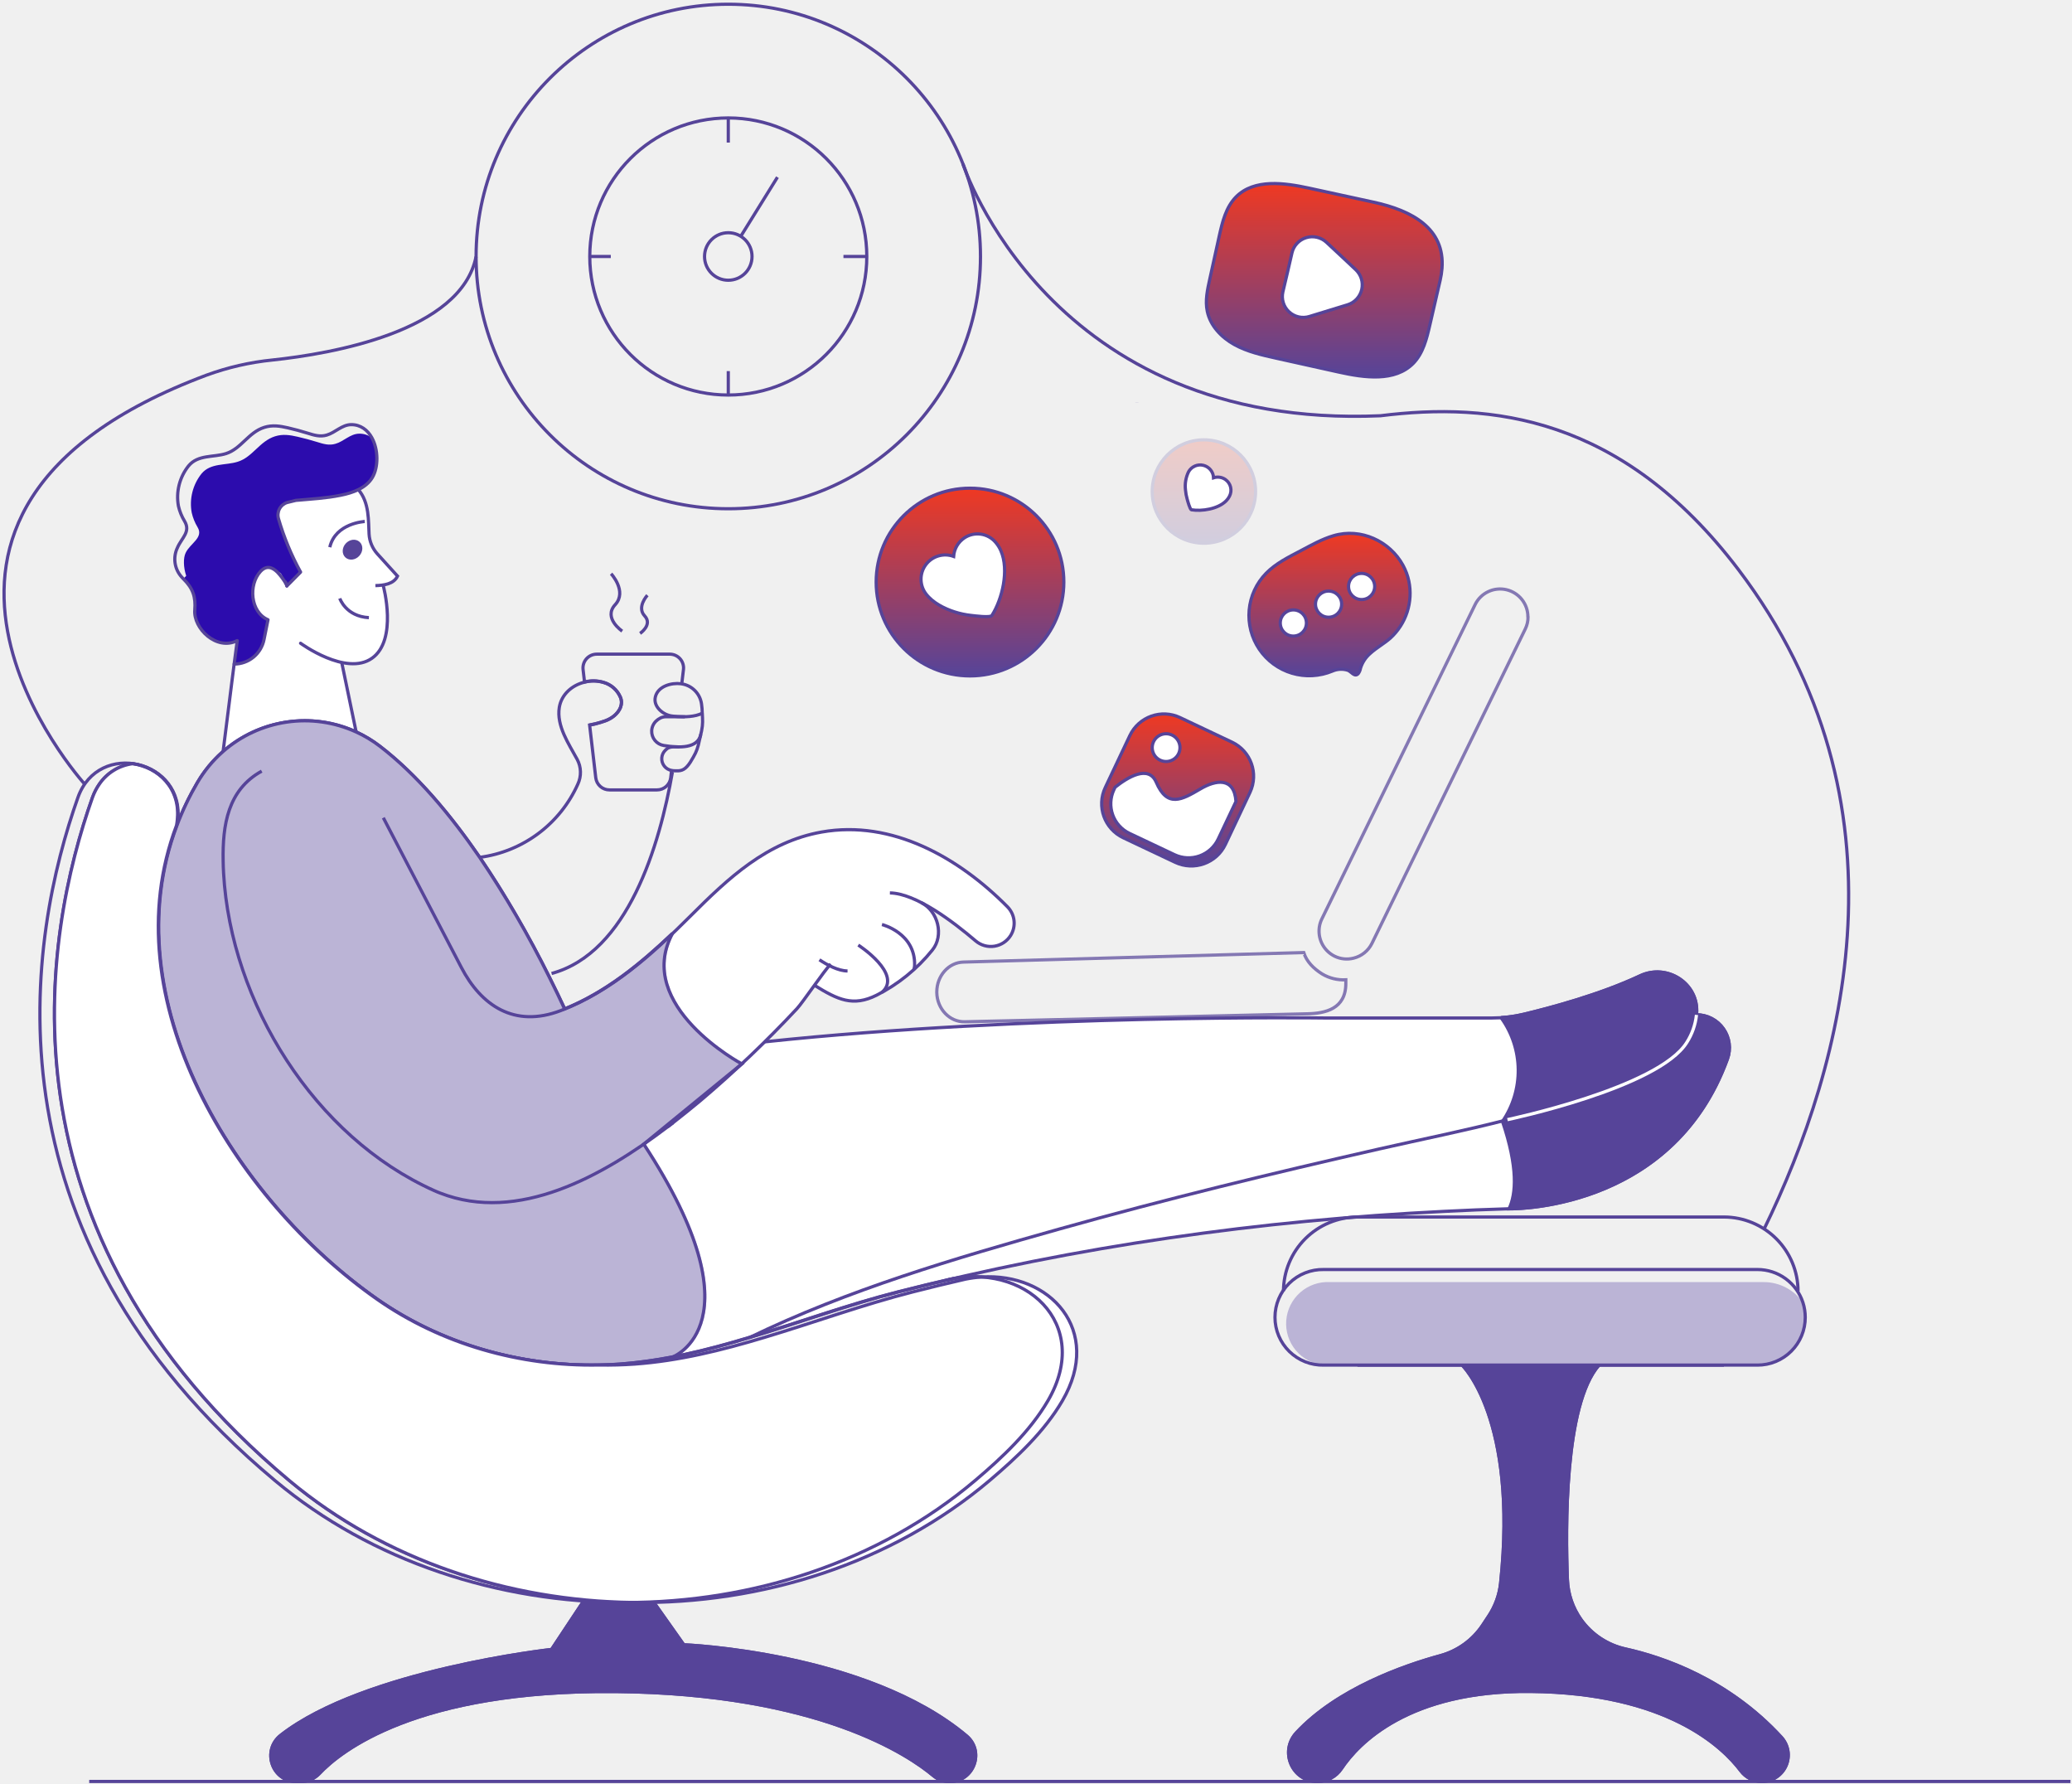
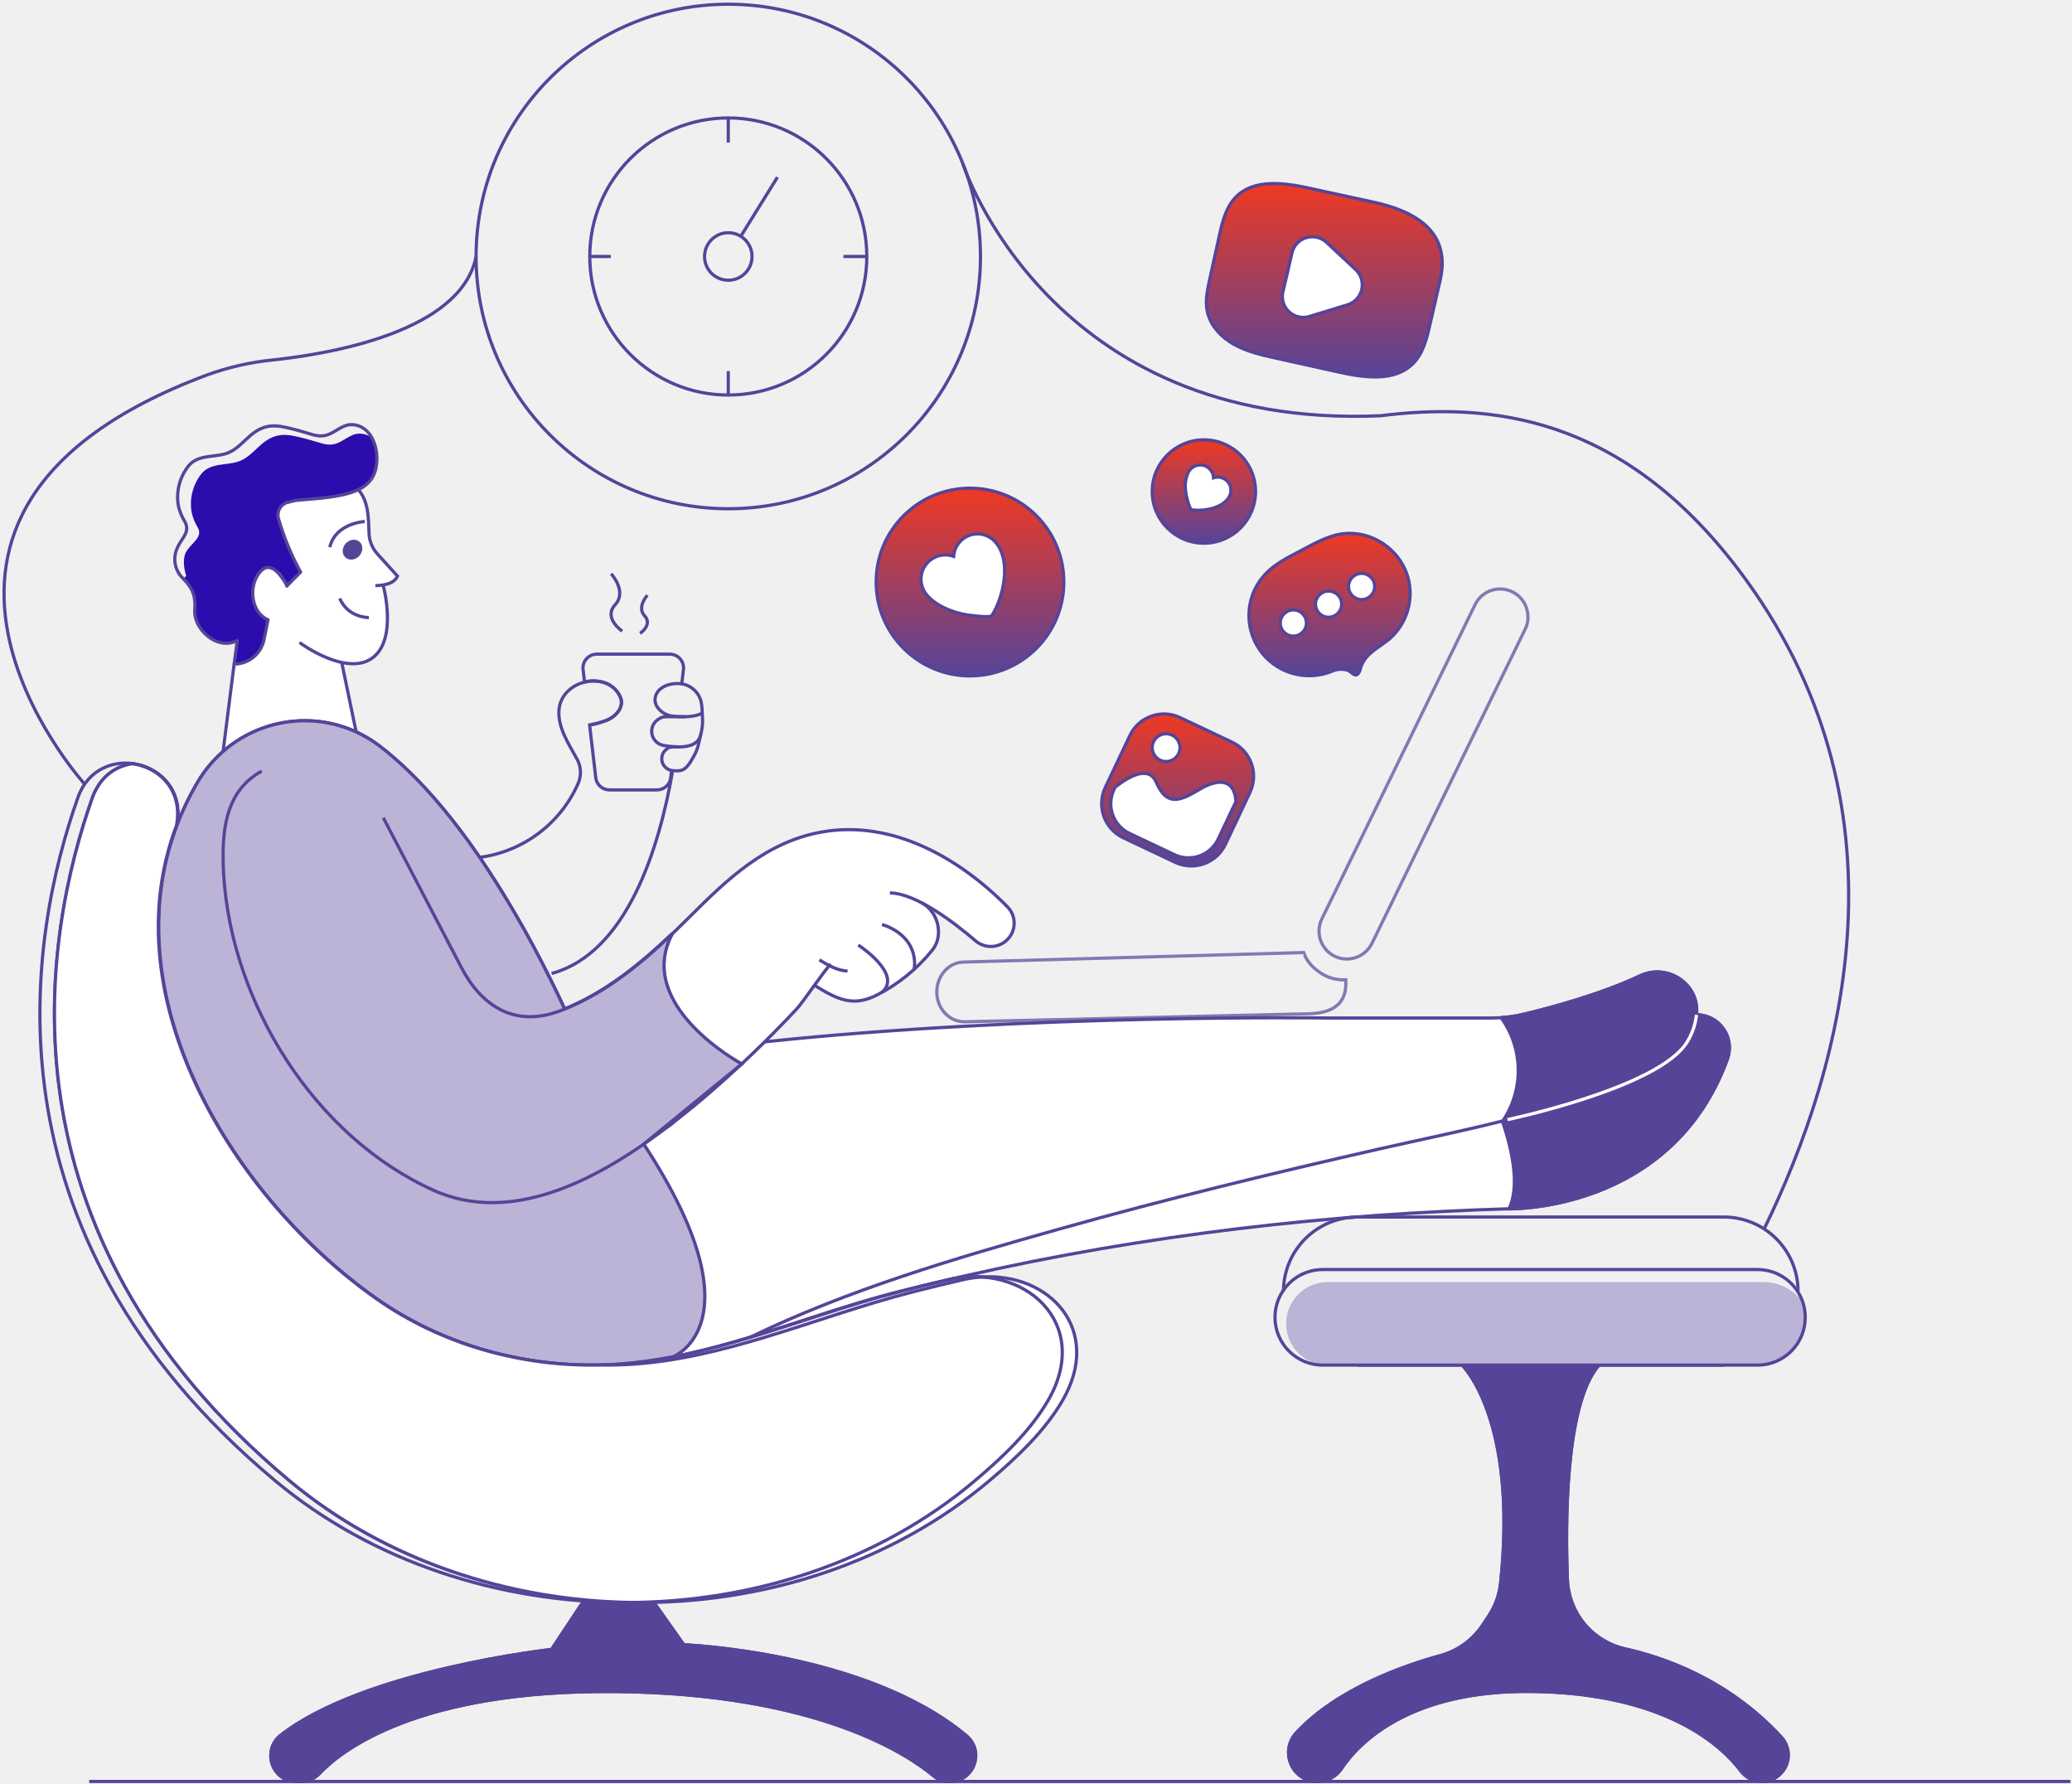
<svg xmlns="http://www.w3.org/2000/svg" width="646" height="556" viewBox="0 0 646 556" fill="none">
  <path d="M210.929 314.668C218.034 325.812 230.824 332.172 230.824 332.172C238.842 325.233 249.671 312.526 254.083 307.04L259.542 310.106C269.564 315.566 280.334 306.815 288.711 298.439C295.412 291.738 291.503 284.827 288.711 282.209C291.852 284.079 298.882 288.552 301.874 291.483C305.613 295.148 311.447 296.345 314.064 292.979C316.682 289.614 316.832 285.276 313.84 282.434C310.848 279.592 299.929 266.877 277.716 260.221C255.504 253.565 234.039 267.027 226.261 274.805C220.038 281.028 211.502 289.364 208.012 292.755C208.012 292.755 203.824 303.525 210.929 314.668Z" fill="white" />
  <path d="M73.813 200.064L69.492 234.952C75.249 229.136 91.574 219.673 110.814 228.35L106.688 206.303C109.734 207.482 116.591 207.848 119.656 199.878C121.26 195.398 120.207 186.301 119.479 182.312C120.383 182.292 122.58 181.711 124.136 179.541C121.68 177.164 116.473 171.713 115.294 168.931C113.821 165.453 117.004 158.497 111.463 152.367L77.214 152.779L69.728 177.537L73.813 200.064Z" fill="white" />
  <path d="M238.378 324.744C320.477 316.024 413.142 317.312 413.142 317.312H465.148C468.508 317.317 471.858 316.923 475.127 316.139C483.11 314.236 498.847 310.065 511.337 304.178C519.807 300.179 529.686 306.589 528.963 315.945C528.963 316.06 528.963 316.181 528.92 316.317C530.571 316.318 532.196 316.717 533.659 317.478C535.123 318.241 536.381 319.345 537.328 320.697C538.273 322.049 538.88 323.609 539.095 325.245C539.31 326.881 539.128 328.545 538.563 330.095C521.023 378.302 469.991 376.792 469.991 376.792C463.467 376.985 456.957 377.243 450.426 377.579C392.891 380.376 335.864 388.452 280.039 402.709C264.53 406.651 249.179 412.273 233.656 416.923C220.423 420.922 207.053 424.191 193.311 425.192C166.729 427.116 139.46 420.249 117.549 404.884C69.557 371.205 28.253 300.988 61.502 243.989C73.241 223.874 99.823 218.366 118.351 232.544C144.482 252.538 165.356 291.488 176.064 314.465" fill="white" />
  <path d="M238.378 324.744C320.477 316.024 413.142 317.312 413.142 317.312H465.148C468.508 317.317 471.858 316.923 475.127 316.139C483.11 314.236 498.847 310.065 511.337 304.178C519.807 300.179 529.686 306.589 528.963 315.945C528.963 316.06 528.963 316.181 528.92 316.317C530.571 316.318 532.196 316.717 533.659 317.478C535.123 318.241 536.381 319.345 537.328 320.697C538.273 322.049 538.88 323.609 539.095 325.245C539.31 326.881 539.128 328.545 538.563 330.095C521.023 378.302 469.991 376.792 469.991 376.792C463.467 376.985 456.957 377.243 450.426 377.579C392.891 380.376 335.864 388.452 280.039 402.709C264.53 406.651 249.179 412.273 233.656 416.923C220.423 420.922 207.053 424.191 193.311 425.192C166.729 427.116 139.46 420.249 117.549 404.884C69.557 371.205 28.253 300.988 61.502 243.989C73.241 223.874 99.823 218.366 118.351 232.544C144.482 252.538 165.356 291.488 176.064 314.465" stroke="#564499" stroke-miterlimit="10" />
  <path d="M116.076 148.848C114.073 152.196 109.881 153.612 106.276 154.335C101.669 155.279 96.905 155.53 92.241 155.944L89.53 156.61C89.017 156.768 88.54 157.026 88.127 157.369C87.713 157.712 87.372 158.133 87.123 158.608C86.872 159.083 86.719 159.603 86.67 160.139C86.622 160.673 86.68 161.212 86.84 161.724C88.517 167.497 90.825 173.067 93.722 178.335L89.43 182.627C88.213 180.981 88.156 178.099 86.525 178.378C84.959 176.811 83.099 176.046 81.174 178.142C77.412 182.255 78.02 190.803 83.549 193.164L82.312 199.323C81.885 201.476 80.725 203.415 79.03 204.809C77.334 206.204 75.208 206.967 73.012 206.97L73.964 199.68C67.526 202.935 60.222 195.896 60.73 190.095C61.059 186.118 60.158 183.371 57.218 180.488C57.025 180.295 58.205 179.579 58.026 179.386C57.196 176.875 57.082 173.942 57.904 172.283C59.335 169.321 63.548 167.59 61.61 164.357C60.759 162.948 60.139 161.412 59.772 159.807C59.382 157.68 59.453 155.494 59.98 153.396C60.508 151.298 61.478 149.338 62.826 147.647C65.687 144.213 70.337 145.136 74.135 143.92C78.764 142.489 80.903 137.532 85.746 136.001C88.156 135.235 90.388 135.586 92.799 136.137C94.838 136.609 96.855 137.138 98.858 137.768C100.861 138.397 102.62 138.919 104.58 138.333C107.17 137.617 109.166 135.2 111.991 135.178C113.401 135.146 114.781 135.587 115.911 136.43C118 140.186 118.015 145.636 116.076 148.848Z" fill="#2C0CAD" />
  <path d="M26.381 244.385C26.381 244.385 -50.334 159.808 64.357 116.945C71.007 114.506 77.939 112.915 84.987 112.209C103.293 110.264 143.76 103.346 148.424 79.983" stroke="#564499" stroke-miterlimit="10" />
  <path d="M354.47 125.459V125.436" stroke="#564499" stroke-miterlimit="10" />
  <path d="M150.126 280.123V280.1" stroke="#564499" stroke-miterlimit="10" />
  <path d="M89.236 182.055C88.474 180.737 87.567 179.508 86.532 178.393C84.966 176.826 83.106 176.061 81.181 178.156C77.419 182.27 78.027 190.818 83.556 193.179L82.319 199.338C81.892 201.491 80.732 203.429 79.037 204.824C77.341 206.218 75.215 206.982 73.019 206.985" stroke="#564499" stroke-linecap="round" stroke-linejoin="round" />
  <path d="M69.557 234.238C69.872 231.849 70.652 225.576 71.403 219.595C72.118 214.051 72.755 208.715 73.005 206.955L73.964 199.68" stroke="#564499" stroke-linecap="round" stroke-linejoin="round" />
  <path d="M113.722 162.555C113.722 162.555 104.587 163.006 102.821 170.567" stroke="#564499" stroke-miterlimit="10" />
  <path d="M117.042 182.534C119.531 182.47 122.764 182.105 123.938 179.58L117.643 172.634C116.107 170.932 115.198 168.757 115.067 166.468C114.817 162.627 115.268 156.532 111.591 152.476" stroke="#564499" stroke-miterlimit="10" />
  <path d="M111.659 172.92C112.689 171.779 112.74 170.147 111.773 169.273C110.806 168.398 109.186 168.614 108.156 169.754C107.125 170.894 107.074 172.527 108.041 173.401C109.008 174.275 110.628 174.06 111.659 172.92Z" fill="#564499" stroke="#564499" />
  <path d="M111.04 228.159L106.514 206.358" stroke="#564499" stroke-miterlimit="10" />
  <path d="M231.267 331.632L200.7 356.626C237.476 412.709 209.642 423.003 209.642 423.003C204.243 424.036 198.791 424.77 193.311 425.199C166.729 427.116 139.46 420.256 117.549 404.89C73.198 373.773 34.57 311.495 55.172 257.272C56.905 252.686 59.023 248.254 61.502 244.024C63.639 240.348 66.359 237.043 69.557 234.239C75.154 229.339 82.046 226.159 89.406 225.082C96.766 224.005 104.28 225.076 111.047 228.165C113.637 229.348 116.087 230.816 118.35 232.543C129.932 241.406 140.462 254.003 149.539 267.223C157.599 279.178 164.853 291.657 171.25 304.578C173.017 308.105 174.619 311.438 176.035 314.493C188.876 309.299 199.642 300.479 209.656 290.951C197.546 313.556 231.267 331.632 231.267 331.632Z" fill="white" stroke="#564499" />
  <path opacity="0.4" d="M231.267 331.632L200.701 356.626C237.476 412.709 209.642 423.003 209.642 423.003C204.243 424.036 198.791 424.77 193.311 425.199C166.729 427.116 139.46 420.256 117.549 404.89C73.198 373.773 34.57 311.495 55.172 257.272C56.905 252.686 59.023 248.254 61.502 244.024C63.639 240.348 66.36 237.043 69.557 234.239C75.154 229.339 82.046 226.159 89.406 225.082C96.766 224.005 104.281 225.076 111.047 228.165C113.637 229.348 116.087 230.816 118.351 232.543C129.932 241.406 140.462 254.003 149.539 267.223C157.599 279.178 164.853 291.657 171.25 304.578C173.017 308.105 174.619 311.438 176.036 314.493C188.876 309.299 199.642 300.479 209.657 290.951C197.546 313.556 231.267 331.632 231.267 331.632Z" fill="#564499" stroke="#564499" />
  <path d="M209.878 349.915C209.292 350.366 208.684 350.838 208.076 351.289" stroke="#564499" stroke-miterlimit="10" />
  <path d="M119.51 254.898C127.616 270.421 135.724 285.973 143.831 301.553C149.947 313.313 160.284 320.574 174.841 315.001C190.679 308.935 203.455 297.339 215.272 285.522C227.09 273.704 239.064 262.402 256.125 259.355C278.179 255.413 299.046 267.431 314.068 282.618C315.224 283.776 315.955 285.29 316.143 286.915C316.331 288.541 315.966 290.182 315.105 291.574C314.553 292.464 313.815 293.225 312.943 293.804C312.071 294.384 311.083 294.768 310.049 294.932C309.014 295.095 307.957 295.034 306.948 294.752C305.939 294.47 305.003 293.974 304.203 293.298C297.086 287.224 285.504 278.44 277.45 278.326" stroke="#564499" stroke-miterlimit="10" />
  <path d="M255.474 299.163C257.949 300.815 261.383 302.647 264.244 302.647" stroke="#564499" stroke-miterlimit="10" />
  <path d="M287.192 281.338C292.472 283.949 294.396 291.589 290.669 296.153C285.943 302.016 280.023 306.805 273.301 310.202C265.947 313.872 261.226 311.633 253.986 307.155" stroke="#564499" stroke-miterlimit="10" />
  <path d="M274.975 288.184C274.975 288.184 285.433 290.773 285.154 300.924C285.135 301.357 285.058 301.785 284.925 302.197" stroke="#564499" stroke-miterlimit="10" />
  <path d="M267.585 294.578C267.585 294.578 281.613 303.641 274.939 309.342" stroke="#564499" stroke-miterlimit="10" />
  <path d="M538.563 330.101C522.039 375.518 475.778 376.799 470.484 376.799C472.702 372.128 473.303 363.923 468.446 349.544C471.7 344.793 473.412 339.155 473.352 333.396C473.292 327.638 471.462 322.037 468.109 317.354C468.174 317.297 468.21 317.218 468.267 317.161C470.58 317.02 472.876 316.673 475.127 316.124C483.11 314.221 498.848 310.043 511.337 304.163C519.807 300.164 529.686 306.574 528.963 315.923C528.963 316.045 528.963 316.159 528.92 316.295C530.574 316.295 532.204 316.692 533.67 317.456C535.137 318.22 536.397 319.327 537.344 320.683C538.291 322.039 538.896 323.602 539.108 325.243C539.321 326.882 539.134 328.55 538.563 330.101Z" fill="#564499" stroke="#564499" />
  <path d="M326.515 436.624C320.949 446.174 312.286 454.307 303.917 461.404C274.452 486.34 235.96 499.002 197.331 499.496C158.574 499.002 119.939 486.297 90.338 461.582C-3.193 383.482 13.71 291.267 28.84 248.568C29.373 247.092 30.094 245.69 30.986 244.398C32.169 242.667 33.705 241.207 35.492 240.112C37.28 239.017 39.279 238.313 41.358 238.046C49.299 239.14 56.509 245.728 55.236 255.929C55.236 256.323 55.079 256.866 55.043 257.26C34.455 311.483 73.098 373.76 117.421 404.877C137.529 418.991 162.151 425.93 186.615 425.479H186.894C188.993 425.436 191.088 425.339 193.182 425.186C206.924 424.184 220.279 420.894 233.506 416.909C249.029 412.267 264.38 406.637 279.889 402.696C285.34 401.308 290.805 399.97 296.299 398.718C299.469 398.068 302.712 397.844 305.941 398.053C324.991 399.341 338.375 416.28 326.515 436.624Z" stroke="#564499" />
  <path d="M331.222 436.624C325.656 446.174 316.986 454.307 308.617 461.404C277.979 487.356 237.555 500.032 197.31 499.496C158.553 499.002 119.917 486.297 90.316 461.582C-3.193 383.482 13.711 291.267 28.84 248.568C29.373 247.092 30.094 245.69 30.986 244.398C32.169 242.667 33.705 241.207 35.493 240.112C37.28 239.017 39.28 238.313 41.358 238.046C49.299 239.14 56.509 245.728 55.236 255.929C55.236 256.323 55.079 256.866 55.043 257.26C34.456 311.483 73.098 373.76 117.421 404.877C137.529 418.991 162.151 425.93 186.616 425.479H186.895C190.581 425.536 194.246 425.439 197.889 425.186C211.631 424.184 224.979 420.894 238.213 416.909C253.736 412.267 269.087 406.637 284.596 402.696C290.04 401.308 295.512 399.97 300.999 398.718C302.63 398.385 304.281 398.162 305.942 398.053C327.359 396.615 344.041 414.635 331.222 436.624Z" fill="white" stroke="#564499" />
  <path d="M203.769 499.364L213.183 512.684C213.183 512.684 270.146 514.902 301.32 541.069C307.086 545.912 303.638 555.318 296.113 555.318C294.226 555.325 292.398 554.661 290.955 553.444C283.594 547.264 255.474 527.835 191.866 527.248C129.889 526.669 106.118 545.847 99.544 552.836C98.795 553.626 97.891 554.253 96.89 554.68C95.888 555.107 94.81 555.324 93.722 555.318H92.498C84.773 555.318 81.504 545.561 87.605 540.826C113.629 520.589 171.965 514.136 171.965 514.136L181.923 499.114" fill="#564499" />
  <path d="M203.769 499.364L213.183 512.684C213.183 512.684 270.146 514.902 301.32 541.069C307.086 545.912 303.638 555.318 296.113 555.318C294.226 555.325 292.398 554.661 290.955 553.444C283.594 547.264 255.474 527.835 191.866 527.248C129.889 526.669 106.118 545.847 99.544 552.836C98.795 553.626 97.891 554.253 96.89 554.68C95.888 555.107 94.81 555.324 93.722 555.318H92.498C84.773 555.318 81.504 545.561 87.605 540.826C113.629 520.589 171.965 514.136 171.965 514.136L181.923 499.114" stroke="#564499" />
  <path d="M455.863 425.507C455.863 425.507 473.31 442.081 467.866 493.464C467.469 497.133 466.194 500.652 464.146 503.722L462.251 506.584C459.142 511.239 454.454 514.613 449.053 516.083C437.657 519.195 416.984 526.406 404.215 540.069C398.821 545.856 402.835 555.284 410.746 555.284C412.221 555.288 413.675 554.927 414.977 554.233C416.278 553.539 417.388 552.533 418.207 551.307C423.408 543.481 439.152 526.863 477.13 527.214C519.964 527.607 537.218 544.64 542.748 551.979C543.512 553.003 544.503 553.834 545.645 554.408C546.786 554.981 548.045 555.281 549.322 555.284C550.923 555.28 552.488 554.81 553.826 553.931C555.163 553.051 556.215 551.8 556.852 550.332C557.489 548.863 557.684 547.24 557.413 545.663C557.141 544.085 556.415 542.62 555.324 541.449C538.62 523.301 518.19 516.534 506.917 514.023C501.253 512.802 496.249 509.509 492.889 504.788C490.316 501.147 488.853 496.838 488.675 492.384C488.046 476.453 487.717 437.782 498.511 425.521" fill="#564499" />
  <path d="M455.863 425.507C455.863 425.507 473.31 442.081 467.866 493.464C467.469 497.133 466.194 500.652 464.146 503.722L462.251 506.584C459.142 511.239 454.454 514.613 449.053 516.083C437.657 519.195 416.984 526.406 404.215 540.069C398.821 545.856 402.835 555.284 410.746 555.284C412.221 555.288 413.675 554.927 414.977 554.233C416.278 553.539 417.388 552.533 418.207 551.307C423.408 543.481 439.152 526.863 477.13 527.214C519.964 527.607 537.218 544.64 542.748 551.979C543.512 553.003 544.503 553.834 545.645 554.408C546.786 554.981 548.045 555.281 549.322 555.284C550.923 555.28 552.488 554.81 553.826 553.931C555.163 553.051 556.215 551.8 556.852 550.332C557.489 548.863 557.684 547.24 557.413 545.663C557.141 544.085 556.415 542.62 555.324 541.449C538.62 523.301 518.19 516.534 506.917 514.023C501.253 512.802 496.249 509.509 492.889 504.788C490.316 501.147 488.853 496.838 488.675 492.384C488.046 476.453 487.717 437.782 498.511 425.521" stroke="#564499" />
  <path d="M233.649 416.929C264.33 402.036 297.629 392.264 330.37 383.065C363.319 373.809 396.589 365.732 429.96 358.143C443.294 355.117 456.75 352.42 470.019 349.008" stroke="#564499" stroke-miterlimit="10" />
  <path d="M262.435 302.44H262.457H262.472" stroke="#564499" stroke-miterlimit="10" />
  <path d="M258.994 300.502C257.069 302.405 250.202 312.57 248.478 314.394C239.007 324.544 228.946 334.127 218.348 343.093C215.68 345.311 212.854 347.6 209.878 349.918C209.292 350.368 208.684 350.84 208.076 351.291C187.903 366.599 161.578 381.335 137.257 371.893C136.613 371.657 135.984 371.385 135.361 371.106C98.056 354.403 71.982 312.57 69.707 272.189C69.629 270.872 69.586 269.563 69.571 268.269C69.371 257.231 71.002 246.193 81.589 240.37" stroke="#564499" stroke-miterlimit="10" />
  <path d="M55.229 257.116L55.379 255.943C57.754 236.9 30.714 230.476 24.298 248.567C9.175 291.259 -7.735 383.452 85.817 461.567C146.199 512.006 243.957 512.356 304.11 461.403C312.48 454.314 321.142 446.166 326.715 436.616C340.814 412.466 319.283 393.102 294.997 399.046" stroke="#564499" stroke-miterlimit="10" />
  <path d="M203.769 499.364L213.183 512.684C213.183 512.684 270.146 514.902 301.32 541.069C307.086 545.912 303.638 555.318 296.113 555.318C294.226 555.325 292.398 554.661 290.955 553.444C283.594 547.264 255.474 527.835 191.866 527.248C129.889 526.669 106.118 545.847 99.544 552.836C98.795 553.626 97.891 554.253 96.89 554.68C95.888 555.107 94.81 555.324 93.722 555.318H92.498C84.773 555.318 81.504 545.561 87.605 540.826C113.629 520.589 171.965 514.136 171.965 514.136L181.923 499.114" stroke="#564499" stroke-miterlimit="10" />
  <path d="M171.965 303.436C195.843 296.998 205.679 263.312 209.642 240.665" stroke="#564499" stroke-miterlimit="10" />
  <path d="M149.518 267.244C156.151 266.376 162.451 263.821 167.815 259.823C173.179 255.825 177.429 250.519 180.156 244.411C180.727 243.195 181.005 241.864 180.967 240.522C180.93 239.18 180.579 237.866 179.942 236.685C177.338 231.864 173.453 226.277 174.376 220.497C175.041 216.419 178.396 213.551 182.245 212.628C184.196 212.117 186.25 212.152 188.182 212.728C189.34 213.057 190.411 213.638 191.317 214.431C192.222 215.224 192.94 216.208 193.419 217.314C194.356 219.51 193.24 221.684 191.516 223.115C189.792 224.546 187.774 225.054 185.671 225.626C185.4 225.704 184.656 225.862 183.833 226.019" stroke="#564499" stroke-miterlimit="10" />
  <path d="M469.991 348.994C469.991 348.994 517.06 339.137 525.902 324.937C527.559 322.348 528.592 319.41 528.92 316.353" stroke="white" stroke-miterlimit="10" />
  <path d="M537.476 425.507H423.222" stroke="#564499" stroke-miterlimit="10" />
  <path d="M400.159 402.429C400.176 396.313 402.613 390.453 406.936 386.127C411.26 381.803 417.121 379.364 423.236 379.345H537.504C543.621 379.362 549.483 381.8 553.808 386.125C558.134 390.45 560.571 396.313 560.589 402.429" stroke="#564499" stroke-miterlimit="10" />
  <path d="M562.835 410.614C562.84 412.572 562.459 414.512 561.712 416.321C560.965 418.132 559.867 419.776 558.483 421.16C557.098 422.544 555.453 423.641 553.643 424.387C551.832 425.133 549.892 425.514 547.934 425.507H412.735C409.35 425.187 406.227 423.551 404.036 420.953C401.845 418.353 400.761 414.998 401.018 411.609C401.275 408.219 402.852 405.065 405.409 402.826C407.967 400.586 411.301 399.44 414.695 399.633H549.894C552.294 399.63 554.66 400.207 556.787 401.317C558.915 402.427 560.742 404.036 562.112 406.007C562.591 407.496 562.835 409.05 562.835 410.614Z" fill="#BBB4D6" />
  <path d="M562.835 410.613C562.84 412.571 562.458 414.511 561.711 416.321C560.965 418.13 559.867 419.775 558.482 421.159C557.098 422.543 555.452 423.64 553.642 424.386C551.832 425.132 549.892 425.513 547.934 425.506H412.735C410.751 425.55 408.778 425.197 406.933 424.468C405.088 423.738 403.406 422.648 401.988 421.26C400.57 419.872 399.442 418.216 398.673 416.386C397.903 414.558 397.507 412.594 397.507 410.609C397.507 408.625 397.903 406.661 398.673 404.831C399.442 403.002 400.57 401.346 401.988 399.958C403.406 398.57 405.088 397.48 406.933 396.751C408.778 396.022 410.751 395.669 412.735 395.712H547.934C551.082 395.711 554.149 396.706 556.695 398.555C559.243 400.404 561.138 403.012 562.112 406.006C562.591 407.495 562.834 409.049 562.835 410.613Z" stroke="#564499" stroke-miterlimit="10" />
  <path d="M209.385 240.134L209.113 242.431C208.989 243.473 208.487 244.433 207.703 245.13C206.918 245.828 205.906 246.213 204.857 246.215H189.999C188.95 246.213 187.938 245.828 187.153 245.13C186.369 244.433 185.867 243.473 185.743 242.431L183.826 225.978C184.648 225.821 185.392 225.663 185.664 225.584C187.767 225.012 189.806 224.526 191.509 223.074C193.211 221.621 194.37 219.497 193.411 217.272C192.933 216.168 192.215 215.183 191.31 214.39C190.404 213.597 189.333 213.015 188.175 212.687C186.242 212.11 184.189 212.075 182.238 212.587L181.787 208.667C181.721 208.068 181.781 207.461 181.965 206.888C182.148 206.313 182.451 205.785 182.852 205.335C183.254 204.885 183.746 204.526 184.295 204.279C184.845 204.032 185.441 203.904 186.043 203.902H208.841C209.444 203.905 210.038 204.034 210.587 204.281C211.136 204.528 211.627 204.888 212.027 205.337C212.428 205.787 212.73 206.315 212.913 206.889C213.096 207.463 213.157 208.068 213.09 208.667L212.561 213.138" stroke="#564499" stroke-miterlimit="10" />
  <path d="M211.367 223.359L211.345 223.517" stroke="#564499" stroke-miterlimit="10" />
  <path d="M210.25 232.81V232.745" stroke="#564499" stroke-miterlimit="10" />
  <path d="M211.884 232.814C208.594 232.616 208.181 233.162 207.501 233.791C206.82 234.421 206.401 235.284 206.326 236.208C206.252 237.131 206.527 238.05 207.097 238.781C207.667 239.512 208.491 240.002 209.406 240.154C209.8 240.232 210.058 240.266 210.831 240.266C212.69 240.348 213.771 239.776 215.208 237.607C216.795 234.996 217.186 234.206 217.718 232.256C218.151 230.482 218.743 227.798 218.743 227.798C219.179 225.584 219.065 224.552 218.956 222.299M218.956 222.299C218.956 221.333 218.834 220.375 218.72 219.437C218.502 217.869 217.785 216.414 216.676 215.284C215.567 214.155 214.125 213.411 212.561 213.164C212.482 213.164 212.389 213.164 212.31 213.121C209.306 212.749 205.093 213.886 204.313 217.277C203.598 220.339 206.917 222.964 209.642 223.2C209.642 223.2 210.358 223.293 211.366 223.358C213.383 223.493 216.738 223.472 218.956 222.299Z" stroke="#564499" stroke-miterlimit="10" />
  <path d="M213.546 223.417H213.052H209.239L207.535 223.417C206.398 223.421 205.382 223.966 204.559 224.75C203.735 225.533 203.243 226.602 203.183 227.737C203.127 228.84 203.482 229.924 204.181 230.78C204.878 231.637 205.868 232.204 206.96 232.373C211.896 233.167 217.532 233.331 218.498 228.911" stroke="#564499" stroke-miterlimit="10" />
  <path d="M455.863 425.507C455.863 425.507 473.31 442.081 467.866 493.464C467.469 497.133 466.194 500.652 464.146 503.722L462.251 506.584C459.142 511.239 454.454 514.613 449.053 516.083C437.657 519.195 416.984 526.406 404.215 540.069C398.821 545.856 402.835 555.284 410.746 555.284C412.221 555.288 413.675 554.927 414.977 554.233C416.278 553.539 417.388 552.533 418.207 551.307C423.408 543.481 439.152 526.863 477.13 527.214C519.964 527.607 537.218 544.64 542.748 551.979C543.512 553.003 544.503 553.834 545.645 554.408C546.786 554.981 548.045 555.281 549.322 555.284C550.923 555.28 552.488 554.81 553.826 553.931C555.163 553.051 556.215 551.8 556.852 550.332C557.489 548.863 557.684 547.24 557.413 545.663C557.141 544.085 556.415 542.62 555.324 541.449C538.62 523.301 518.19 516.534 506.917 514.023C501.253 512.802 496.249 509.509 492.889 504.788C490.316 501.147 488.853 496.838 488.675 492.384C488.046 476.453 487.717 437.782 498.511 425.521" stroke="#564499" stroke-miterlimit="10" />
  <path opacity="0.7" d="M419.595 305.407V306.566C419.595 314.499 413.2 315.865 407.677 316.001L300.798 318.491C296.113 318.605 292.171 314.513 292.071 309.392V309.177C292.071 304.17 295.762 299.985 300.383 299.878C300.383 299.878 360.179 298.189 406.475 296.916C407.363 299.72 409.509 301.88 412.198 303.576C414.427 304.909 417.002 305.546 419.595 305.407Z" stroke="#564499" stroke-miterlimit="10" />
  <path opacity="0.7" d="M476.407 192.312C476.413 193.617 476.114 194.905 475.535 196.074L427.736 294.062C427.175 295.199 426.372 296.201 425.383 296.995C424.395 297.789 423.245 298.358 422.013 298.661C420.039 299.167 417.95 298.954 416.118 298.061C414.65 297.338 413.415 296.216 412.554 294.825C411.693 293.434 411.24 291.829 411.247 290.192C411.25 289.79 411.279 289.389 411.333 288.99C411.46 288.103 411.725 287.242 412.12 286.436L459.912 188.435C460.775 186.676 462.209 185.261 463.978 184.422C465.748 183.582 467.75 183.366 469.659 183.811C471.567 184.254 473.268 185.331 474.487 186.866C475.704 188.401 476.366 190.302 476.364 192.262L476.407 192.312Z" stroke="#564499" stroke-miterlimit="10" />
  <path d="M89.437 182.641C89.379 182.441 89.301 182.248 89.236 182.055C89.172 181.861 89.079 181.64 89.022 181.425" stroke="#564499" stroke-linecap="round" stroke-linejoin="round" />
  <path d="M89.436 182.648L90.903 181.174L93.707 178.335" stroke="#564499" stroke-linecap="round" stroke-linejoin="round" />
  <path d="M105.939 186.527C105.939 186.527 107.821 192.143 115.01 192.522" stroke="#564499" stroke-miterlimit="10" />
  <path d="M73.964 199.68C67.526 202.935 60.222 195.896 60.73 190.095C61.059 186.118 60.158 183.371 57.218 180.488C57.025 180.295 56.846 180.094 56.674 179.901C55.555 178.684 54.827 177.158 54.585 175.521C54.342 173.885 54.597 172.213 55.315 170.723C56.653 167.612 59.535 165.788 57.532 162.433C56.653 160.982 56.012 159.4 55.63 157.747C55.23 155.555 55.305 153.303 55.849 151.142C56.394 148.982 57.394 146.963 58.784 145.222C61.731 141.645 66.531 142.632 70.473 141.38C75.216 139.871 77.433 134.77 82.412 133.204C84.901 132.424 87.212 132.775 89.701 133.34C91.797 133.833 93.9 134.384 95.939 135.028C97.978 135.672 99.838 136.223 101.876 135.614C104.545 134.835 106.598 132.381 109.502 132.36C112.406 132.338 114.638 134.048 115.94 136.437C118 140.186 118.015 145.636 116.076 148.87C114.073 152.218 109.881 153.634 106.276 154.356C101.669 155.301 96.905 155.551 92.241 155.966L89.53 156.631C88.498 156.952 87.636 157.667 87.132 158.622C86.627 159.577 86.522 160.693 86.84 161.724C88.517 167.497 90.825 173.068 93.722 178.335" stroke="#564499" stroke-miterlimit="10" />
  <path d="M93.707 200.502C93.707 200.502 107.9 210.896 115.99 205.166C124.081 199.437 119.51 182.64 119.51 182.64" stroke="#564499" stroke-linecap="round" stroke-linejoin="round" />
  <path d="M193.991 196.727C193.991 196.727 187.96 192.649 191.795 188.486C195.629 184.323 190.521 178.829 190.521 178.829" stroke="#564499" stroke-miterlimit="10" />
  <path d="M199.556 197.434C199.556 197.434 203.548 194.737 200.987 191.976C198.426 189.215 201.838 185.538 201.838 185.538" stroke="#564499" stroke-miterlimit="10" />
  <path d="M227.061 158.579C270.487 158.579 305.691 123.375 305.691 79.949C305.691 36.523 270.487 1.319 227.061 1.319C183.635 1.319 148.431 36.523 148.431 79.949C148.431 123.375 183.635 158.579 227.061 158.579Z" stroke="#564499" stroke-miterlimit="10" />
  <path d="M227.061 123.132C250.911 123.132 270.246 103.797 270.246 79.947C270.246 56.096 250.911 36.762 227.061 36.762C203.21 36.762 183.876 56.096 183.876 79.947C183.876 103.797 203.21 123.132 227.061 123.132Z" stroke="#564499" stroke-miterlimit="10" />
  <path d="M227.061 87.35C231.15 87.35 234.465 84.035 234.465 79.946C234.465 75.857 231.15 72.542 227.061 72.542C222.972 72.542 219.657 75.857 219.657 79.946C219.657 84.035 222.972 87.35 227.061 87.35Z" stroke="#564499" stroke-miterlimit="10" />
  <path d="M242.391 55.226L230.959 73.653" stroke="#564499" stroke-miterlimit="10" />
  <path d="M227.061 36.762V44.444" stroke="#564499" stroke-miterlimit="10" />
  <path d="M270.246 79.947H262.964" stroke="#564499" stroke-miterlimit="10" />
  <path d="M227.061 123.14V115.672" stroke="#564499" stroke-miterlimit="10" />
  <path d="M183.869 79.947H190.435" stroke="#564499" stroke-miterlimit="10" />
  <path d="M302.422 210.684C318.58 210.684 331.679 197.584 331.679 181.426C331.679 165.267 318.58 152.169 302.422 152.169C286.264 152.169 273.165 165.267 273.165 181.426C273.165 197.584 286.264 210.684 302.422 210.684Z" fill="url(#paint0_linear_112_1076)" stroke="#564499" />
  <path d="M312.043 171.654C311.631 170.703 311.076 169.82 310.398 169.036C309.239 167.665 307.619 166.763 305.843 166.499C304.067 166.236 302.255 166.629 300.748 167.605C299.765 168.246 298.943 169.106 298.348 170.117C297.752 171.129 297.398 172.264 297.315 173.435C295.774 172.871 294.093 172.822 292.523 173.297C290.953 173.771 289.58 174.744 288.611 176.068C287.642 177.391 287.13 178.993 287.151 180.634C287.172 182.273 287.727 183.862 288.731 185.16C290.826 187.892 294.389 189.688 297.615 190.732C299.307 191.274 301.049 191.643 302.816 191.834C303.71 191.934 308.81 192.621 309.254 191.834C312.437 186.855 314.697 177.734 312.043 171.654Z" fill="white" stroke="#564499" />
-   <path opacity="0.2" d="M375.344 169.315C384.241 169.315 391.453 162.103 391.453 153.206C391.453 144.309 384.241 137.096 375.344 137.096C366.447 137.096 359.234 144.309 359.234 153.206C359.234 162.103 366.447 169.315 375.344 169.315Z" fill="url(#paint1_linear_112_1076)" stroke="#564499" />
+   <path d="M375.344 169.315C384.241 169.315 391.453 162.103 391.453 153.206C391.453 144.309 384.241 137.096 375.344 137.096C366.447 137.096 359.234 144.309 359.234 153.206C359.234 162.103 366.447 169.315 375.344 169.315Z" fill="url(#paint1_linear_112_1076)" stroke="#564499" />
  <path d="M382.333 156.059C382.732 155.653 383.065 155.187 383.32 154.678C383.779 153.801 383.903 152.786 383.667 151.825C383.432 150.863 382.853 150.021 382.04 149.456C381.508 149.089 380.899 148.85 380.26 148.758C379.621 148.667 378.969 148.725 378.356 148.927C378.321 148.024 377.994 147.157 377.423 146.457C376.853 145.757 376.07 145.261 375.193 145.044C374.316 144.828 373.392 144.903 372.561 145.257C371.731 145.611 371.038 146.227 370.587 147.01C369.711 148.781 369.37 150.77 369.607 152.733C369.688 153.701 369.864 154.66 370.136 155.594C370.272 156.073 370.988 158.813 371.474 158.899C374.672 159.435 379.793 158.684 382.333 156.059Z" fill="white" stroke="#564499" />
  <path d="M352.259 229.278L344.601 245.471C341.824 251.343 344.333 258.353 350.205 261.13L366.397 268.788C372.269 271.565 379.28 269.056 382.057 263.184L389.714 246.992C392.491 241.12 389.982 234.109 384.11 231.333L367.918 223.675C362.046 220.898 355.035 223.407 352.259 229.278Z" fill="url(#paint2_linear_112_1076)" stroke="#564499" />
  <path d="M385.344 249.826L379.8 261.551C378.637 263.993 376.555 265.876 374.009 266.789C371.462 267.701 368.658 267.569 366.209 266.422L352.145 259.77C349.705 258.605 347.823 256.523 346.913 253.976C346.001 251.43 346.134 248.627 347.281 246.178L347.653 245.391C351.473 242.344 358.075 238.238 360.486 243.825C363.956 251.894 368.469 249.29 374.235 245.913C379.049 243.066 384.829 242.115 385.344 249.826Z" fill="white" stroke="#564499" />
  <path d="M363.562 237.366C365.952 237.366 367.89 235.428 367.89 233.038C367.89 230.647 365.952 228.71 363.562 228.71C361.172 228.71 359.234 230.647 359.234 233.038C359.234 235.428 361.172 237.366 363.562 237.366Z" fill="white" stroke="#564499" />
  <path d="M437.4 176.168C438.26 177.737 438.885 179.424 439.252 181.175C439.908 184.379 439.719 187.698 438.706 190.806C437.693 193.915 435.889 196.707 433.472 198.909C431.555 200.604 429.116 201.927 427.177 203.701C425.763 204.922 424.722 206.516 424.173 208.301C424.073 208.911 423.827 209.488 423.458 209.982C422.327 211.198 421.219 209.267 420.239 208.938C418.659 208.424 416.946 208.508 415.424 209.174C411.423 210.847 406.968 211.084 402.811 209.847C398.655 208.609 395.056 205.972 392.621 202.383C390.188 198.794 389.07 194.474 389.458 190.155C389.847 185.836 391.716 181.784 394.751 178.686C397.748 175.631 401.668 173.679 405.481 171.69C408.815 169.923 412.134 168.042 415.753 166.983C424.237 164.444 433.293 168.671 437.4 176.168Z" fill="url(#paint3_linear_112_1076)" stroke="#564499" />
  <path d="M403.235 198.265C405.487 198.265 407.312 196.439 407.312 194.187C407.312 191.936 405.487 190.11 403.235 190.11C400.983 190.11 399.157 191.936 399.157 194.187C399.157 196.439 400.983 198.265 403.235 198.265Z" fill="white" stroke="#564499" />
  <path d="M414.216 192.391C416.468 192.391 418.293 190.565 418.293 188.314C418.293 186.062 416.468 184.236 414.216 184.236C411.964 184.236 410.138 186.062 410.138 188.314C410.138 190.565 411.964 192.391 414.216 192.391Z" fill="white" stroke="#564499" />
  <path d="M424.516 186.884C426.768 186.884 428.594 185.058 428.594 182.806C428.594 180.554 426.768 178.729 424.516 178.729C422.265 178.729 420.439 180.554 420.439 182.806C420.439 185.058 422.265 186.884 424.516 186.884Z" fill="white" stroke="#564499" />
  <path d="M300.197 51.041C300.197 51.041 327.044 134.077 430.389 129.592C464.726 125.3 505.593 129.592 541.982 177.52C597.3 250.427 575.088 331.646 549.951 383.201" stroke="#564499" stroke-miterlimit="10" />
  <path d="M449.582 83.652C449.48 84.905 449.287 86.148 449.003 87.372L445.784 101.335C444.796 105.627 443.688 110.12 440.626 113.253C434.903 119.09 425.389 117.752 417.435 115.986L397.906 111.651C393.421 110.656 388.864 109.633 384.844 107.409C380.823 105.184 377.333 101.543 376.403 97.043C375.687 93.724 376.453 90.291 377.182 86.986L380.13 73.58C381.11 69.188 382.211 64.553 385.38 61.355C391.024 55.668 400.402 56.963 408.2 58.658L428.2 63.008C440.261 65.611 450.541 71.205 449.582 83.652Z" fill="url(#paint4_linear_112_1076)" stroke="#564499" />
  <path d="M422.649 84.025C423.486 84.802 424.103 85.787 424.438 86.878C424.773 87.971 424.815 89.132 424.559 90.245C424.303 91.358 423.758 92.383 422.98 93.22C422.202 94.055 421.217 94.671 420.124 95.005L414.173 96.829L408.221 98.653C407.129 98.987 405.968 99.028 404.855 98.772C403.742 98.515 402.716 97.97 401.88 97.191C401.045 96.413 400.429 95.429 400.094 94.336C399.759 93.245 399.717 92.084 399.973 90.971L401.404 84.905L402.799 78.846C403.053 77.732 403.597 76.705 404.375 75.868C405.154 75.032 406.138 74.415 407.23 74.08C408.323 73.745 409.484 73.704 410.597 73.96C411.71 74.217 412.736 74.762 413.572 75.541L418.128 79.783L422.649 84.025Z" fill="white" stroke="#564499" />
  <path d="M27.81 555.286H645.521" stroke="#564499" stroke-miterlimit="10" />
  <defs>
    <linearGradient id="paint0_linear_112_1076" x1="302.422" y1="152.169" x2="302.422" y2="210.684" gradientUnits="userSpaceOnUse">
      <stop stop-color="#EF3922" />
      <stop offset="1" stop-color="#564499" />
    </linearGradient>
    <linearGradient id="paint1_linear_112_1076" x1="375.344" y1="137.096" x2="375.344" y2="169.315" gradientUnits="userSpaceOnUse">
      <stop stop-color="#EF3922" />
      <stop offset="1" stop-color="#564499" />
    </linearGradient>
    <linearGradient id="paint2_linear_112_1076" x1="367.158" y1="222.543" x2="367.158" y2="269.92" gradientUnits="userSpaceOnUse">
      <stop stop-color="#EF3922" />
      <stop offset="1" stop-color="#564499" />
    </linearGradient>
    <linearGradient id="paint3_linear_112_1076" x1="414.509" y1="166.243" x2="414.509" y2="210.629" gradientUnits="userSpaceOnUse">
      <stop stop-color="#EF3922" />
      <stop offset="1" stop-color="#564499" />
    </linearGradient>
    <linearGradient id="paint4_linear_112_1076" x1="412.88" y1="57.212" x2="412.88" y2="117.495" gradientUnits="userSpaceOnUse">
      <stop stop-color="#EF3922" />
      <stop offset="1" stop-color="#564499" />
    </linearGradient>
  </defs>
</svg>
